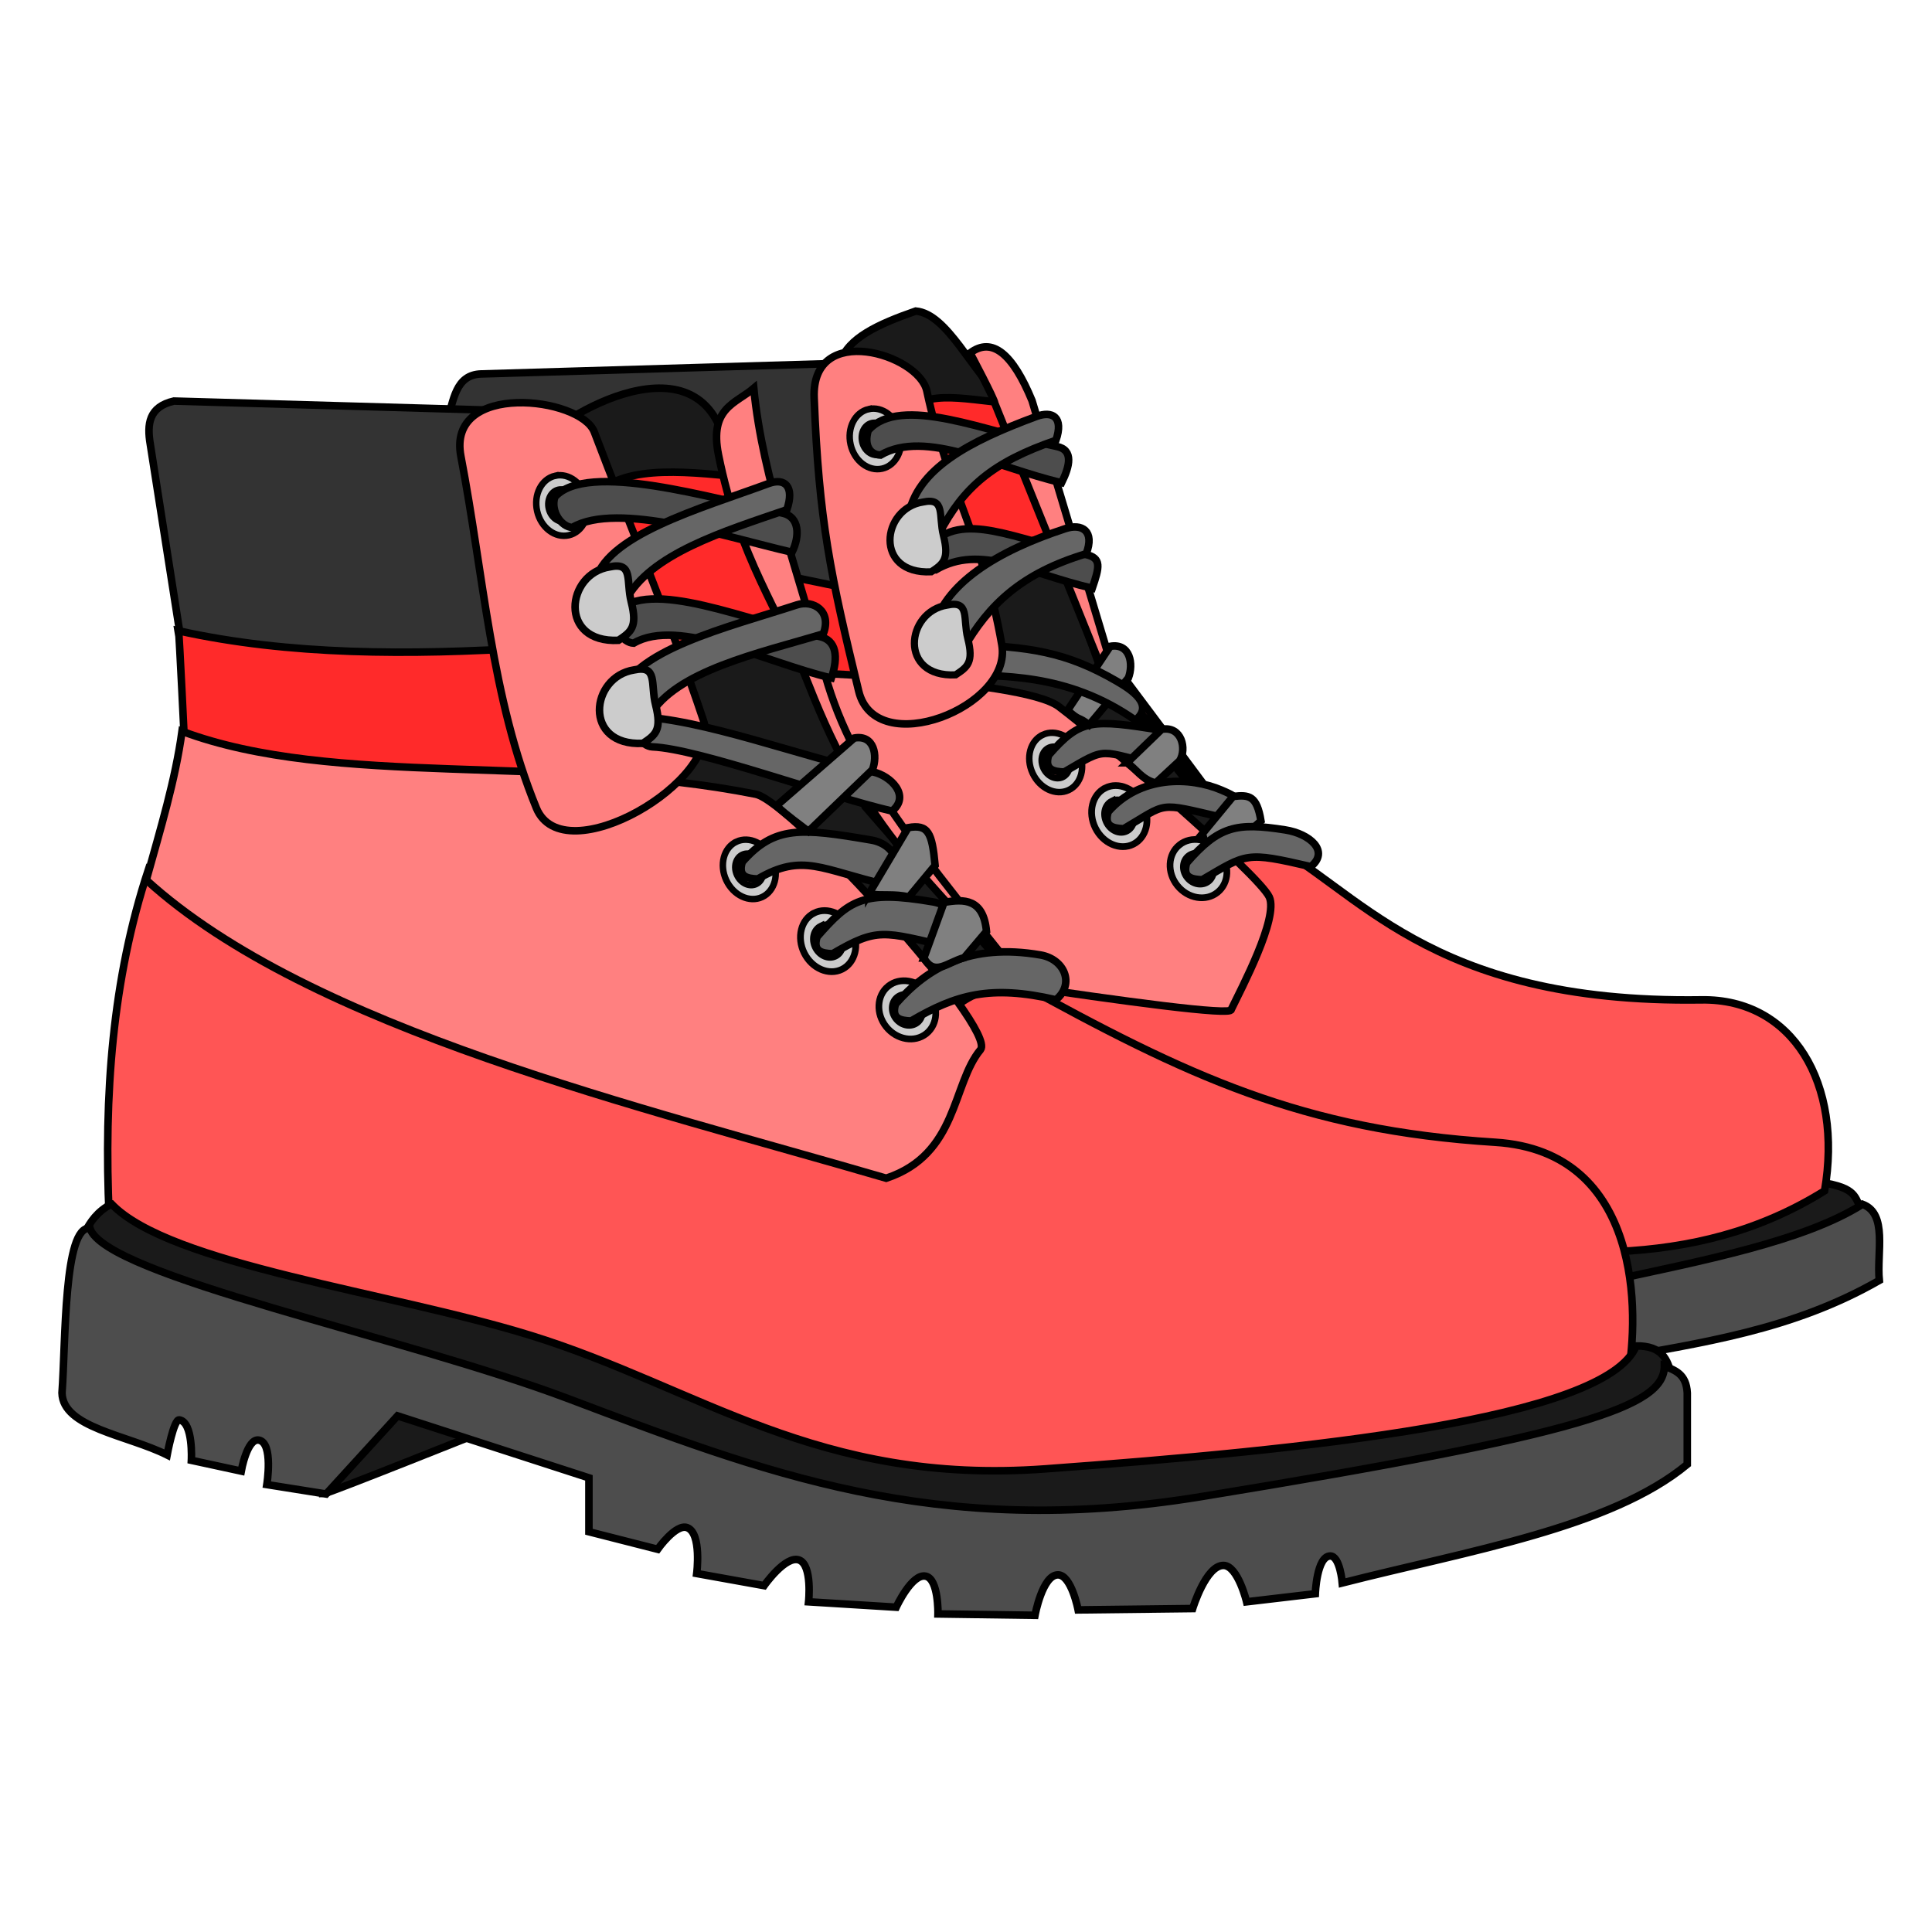
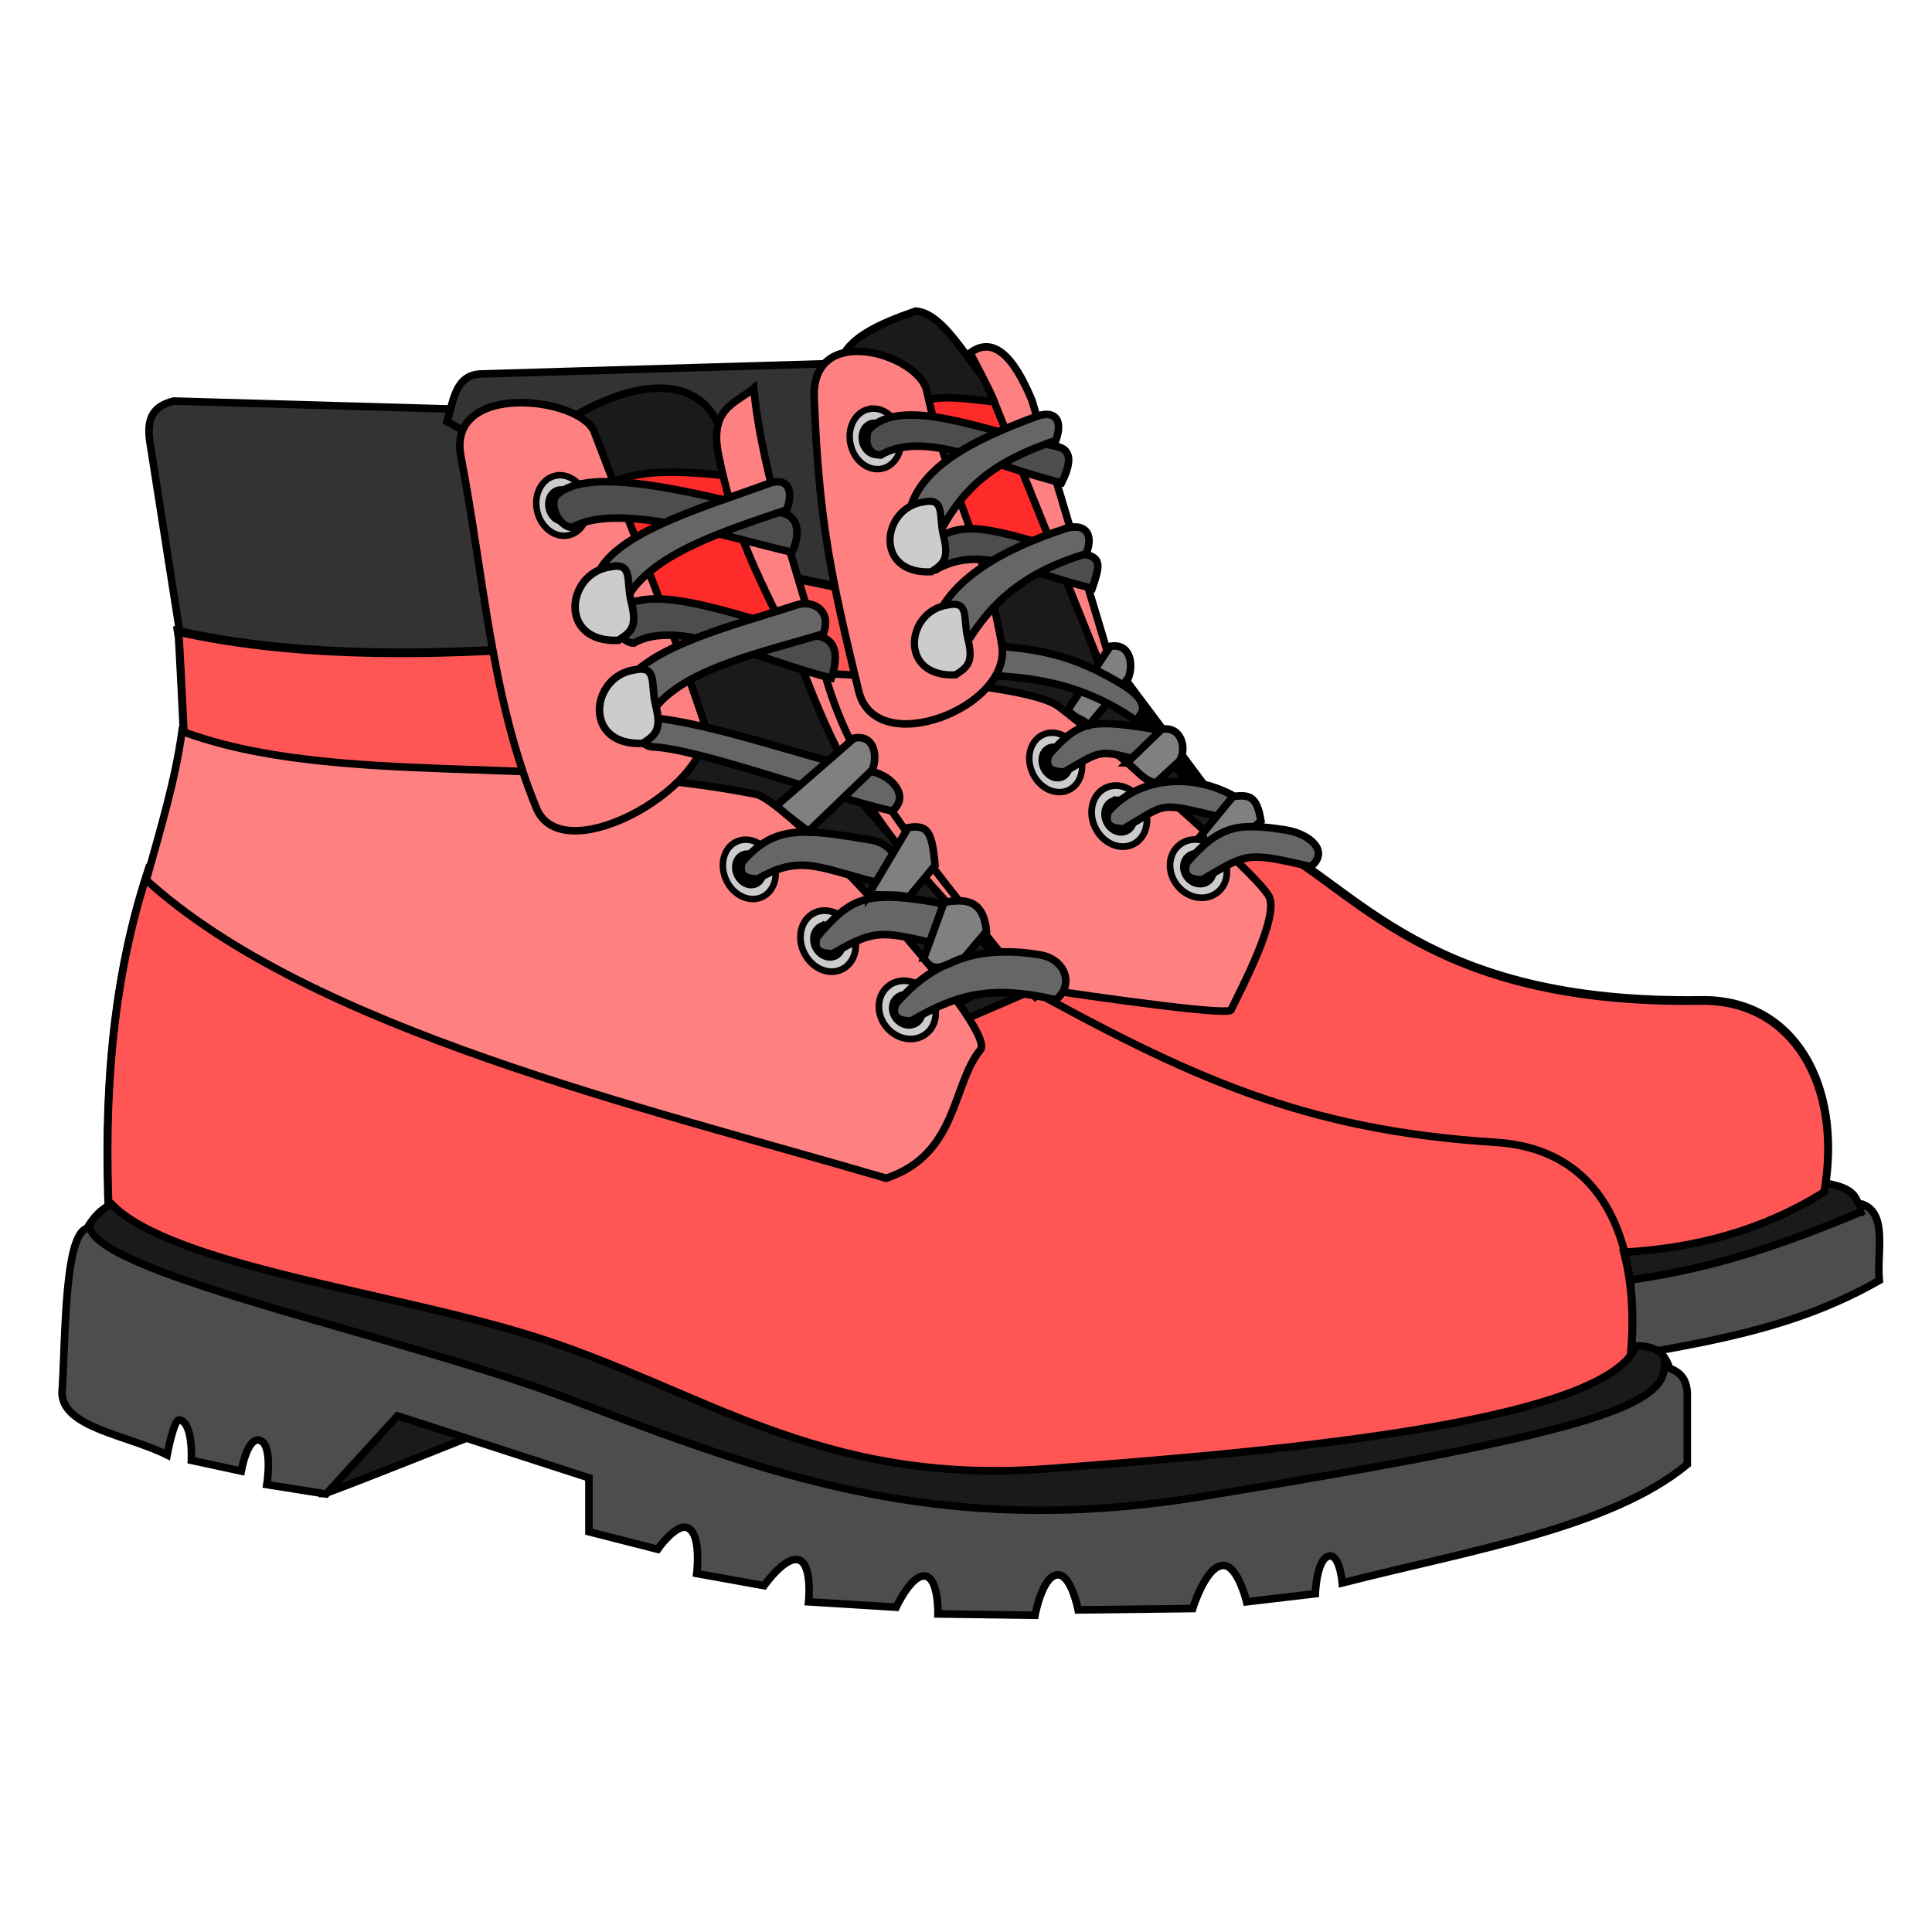
<svg xmlns="http://www.w3.org/2000/svg" viewBox="0 0 256 256" id="svg4206" version="1.1">
  <style id="style3">
    svg { cursor: default; }
  </style>
  <defs id="defs4208">
    </defs>
-   <g id="layer4">
-     <path style="fill:#1a1a1a;fill-rule:evenodd;stroke:#000000;stroke-width:1px;stroke-linecap:butt;stroke-linejoin:miter;stroke-opacity:1;fill-opacity:1" d="m 111.369,47.909 c 1.006,-3.102 4.929,-4.937 9.975,-6.692 4.209,0.368 7.408,8.035 11.617,11.743 l 13.132,36.365 17.678,22.476 -35.103,-15.784 z" id="path4879" />
+   <g id="layer2" style="display:inline">
+     <path style="display:inline;fill:#4d4d4d;fill-opacity:1;fill-rule:evenodd;stroke:#000000;stroke-width:1px;stroke-linecap:butt;stroke-linejoin:miter;stroke-opacity:1" d="m 212.679,169.839 c 12.967,-2.797 26.432,-5.4 34.107,-10.268 3.384,1.238 1.867,6.409 2.232,10.089 -11.522,6.604 -23.501,8.254 -36.161,10.536 z" id="path4724" />
+     <path style="display:inline;fill:none;fill-opacity:1;fill-rule:evenodd;stroke:#000000;stroke-width:1px;stroke-linecap:butt;stroke-linejoin:miter;stroke-opacity:1" d="m 241.767,157.792 c 2.442,-14.219 -4.217,-25.483 -16.305,-25.305 -36.671,0.541 -45.62,-15.05 -58.029,-21.192 l -40.532,19.951 58.715,32.956 c 19.508,1.913 38.488,4.587 56.151,-6.41 z" id="path4728" />
+     <path style="display:inline;fill:#333333;fill-rule:evenodd;stroke:#000000;stroke-width:1px;stroke-linecap:butt;stroke-linejoin:miter;stroke-opacity:1" d="m 23.929,84.482 c -0.089,-0.625 -4.018,-25.625 -4.018,-25.625 -0.446,-2.649 -0.202,-4.952 3.125,-5.714 l 43.571,1.25 1.518,33.661 c -14.815,0.799 -29.615,1.239 -44.196,-3.571 z" id="path4329" />
+     <path style="display:inline;fill:#1a1a1a;fill-opacity:1;fill-rule:evenodd;stroke:#000000;stroke-width:1px;stroke-linecap:butt;stroke-linejoin:miter;stroke-opacity:1" d="m 246.875,160.464 c -1.228,-1.445 -0.426,-2.849 -4.821,-3.661 -7.805,4.651 -19.703,5.893 -30.089,8.393 l 0.982,4.821 c 10.312,-1.244 19.299,-3.368 33.929,-9.554 z" id="path4726" />
+     <path style="display:inline;fill:#333333;fill-opacity:1;fill-rule:evenodd;stroke:#000000;stroke-width:1px;stroke-linecap:butt;stroke-linejoin:miter;stroke-opacity:1" d="m 110.738,48.161 -46.972,1.389 c -3.445,0.102 -3.644,3.519 -4.546,6.313 L 111.117,84.022 Z" id="path4885" />
+   </g>
+   <g id="layer1">
+     <path style="fill:#ff5555;fill-opacity:1;fill-rule:evenodd;stroke:#000000;stroke-width:1px;stroke-linecap:butt;stroke-linejoin:miter;stroke-opacity:1" d="m 92.75,74.078 4.168,18.057 21.717,1.514 -3.029,-14.898 c -0.631,0 -22.855,-4.672 -22.855,-4.672 z M 23.604,83.746 c 0.089,0.357 0.803,15.268 0.803,15.268 15.258,6.031 31.392,5.059 47.322,5.715 L 70.389,85.979 C 54.106,87.002 38.23,86.982 23.604,83.746 Z m 143.771,27.707 -40.531,19.951 1.604,0.9 c -4.366,2.36 -5.303,6.005 -5.469,10.459 -4.284,3.478 2.14,7.296 -4.926,10.332 -35.846,-12.159 -77.681,-19.514 -98.467,-37.652 -4.743,14.379 -5.9,29.85 -5.18,45.893 3.819,7.643 32.578,13.439 61.965,21.072 26.078,13.359 52.335,17.562 78.75,13.75 48.246,-4.297 52.997,-8.522 60.535,-13.75 0.674,-3.663 1.144,-10.289 -0.48,-16.473 9.094,-0.549 17.968,-2.654 26.533,-7.986 2.442,-14.219 -4.217,-25.483 -16.305,-25.305 -36.671,0.541 -45.621,-15.05 -58.029,-21.191 z" id="path4883-3" />
+   </g>
+   <g id="layer4" style="display:inline">
+     <path style="fill:#1a1a1a;fill-opacity:1;fill-rule:evenodd;stroke:#000000;stroke-width:1px;stroke-linecap:butt;stroke-linejoin:miter;stroke-opacity:1" d="m 111.369,47.909 c 1.006,-3.102 4.929,-4.937 9.975,-6.692 4.209,0.368 7.408,8.035 11.617,11.743 l 13.132,36.365 17.678,22.476 -35.103,-15.784 z" id="path4879" />
    <path style="fill:#ff2a2a;fill-rule:evenodd;stroke:#000000;stroke-width:1px;stroke-linecap:butt;stroke-linejoin:miter;stroke-opacity:1" d="m 118.528,55.528 7.946,23.75 c 4.46,-2.929 4.46,-6.983 13.394,-8.264 l -5.514,-17.503 c -7.97,-0.723 -11.533,-2.086 -15.827,2.017 z" id="path4507-6-2" />
    <path style="fill:#ff8080;fill-rule:evenodd;stroke:#000000;stroke-width:1px;stroke-linecap:butt;stroke-linejoin:miter;stroke-opacity:1" d="m 131.825,53.464 c 0,-0.505 -3.283,-6.692 -3.283,-6.692 2.907,-2.18 5.637,0.076 8.207,6.313 l 10.228,34.093 c 0,0 18.435,24.496 17.93,24.244 -0.505,-0.253 -19.445,-24.117 -19.445,-24.117 z" id="path4881" />
-     <path style="fill:#333333;fill-rule:evenodd;stroke:#000000;stroke-width:1px;stroke-linecap:butt;stroke-linejoin:miter;stroke-opacity:1;fill-opacity:1" d="m 110.738,48.161 -46.972,1.389 c -3.445,0.102 -3.644,3.519 -4.546,6.313 L 111.117,84.022 Z" id="path4885" />
-     <path style="fill:#ff2a2a;fill-rule:evenodd;stroke:#000000;stroke-width:1px;stroke-linecap:butt;stroke-linejoin:miter;stroke-opacity:1;fill-opacity:1" d="m 115.662,78.592 c -0.631,0 -22.855,-4.672 -22.855,-4.672 l 4.167,18.056 21.718,1.515 z" id="path4883" />
-     <path style="fill:#1a1a1a;fill-rule:evenodd;stroke:#000000;stroke-width:1px;stroke-linecap:butt;stroke-linejoin:miter;stroke-opacity:1;fill-opacity:1" d="m 246.875,160.464 c -1.228,-1.445 -0.426,-2.849 -4.821,-3.661 -7.805,4.651 -19.703,5.893 -30.089,8.393 l 0.982,4.821 c 10.312,-1.244 19.299,-3.368 33.929,-9.554 z" id="path4726" />
-     <path style="fill:#4d4d4d;fill-rule:evenodd;stroke:#000000;stroke-width:1px;stroke-linecap:butt;stroke-linejoin:miter;stroke-opacity:1;fill-opacity:1" d="m 212.679,169.839 c 12.967,-2.797 26.432,-5.4 34.107,-10.268 3.384,1.238 1.867,6.409 2.232,10.089 -11.522,6.604 -23.501,8.254 -36.161,10.536 z" id="path4724" />
-     <path style="fill:#ff5555;fill-rule:evenodd;stroke:#000000;stroke-width:1px;stroke-linecap:butt;stroke-linejoin:miter;stroke-opacity:1;fill-opacity:1" d="m 241.767,157.792 c 2.442,-14.219 -4.217,-25.483 -16.305,-25.305 -36.671,0.541 -45.62,-15.05 -58.029,-21.192 l -40.532,19.951 58.715,32.956 c 19.508,1.913 38.488,4.587 56.151,-6.41 z" id="path4728" />
+     <path style="fill:none;fill-opacity:1;fill-rule:evenodd;stroke:#000000;stroke-width:1px;stroke-linecap:butt;stroke-linejoin:miter;stroke-opacity:1" d="m 115.662,78.592 c -0.631,0 -22.855,-4.672 -22.855,-4.672 l 4.167,18.056 21.718,1.515 z" id="path4883" />
    <path style="fill:#ff8080;fill-rule:evenodd;stroke:#000000;stroke-width:1px;stroke-linecap:butt;stroke-linejoin:miter;stroke-opacity:1" d="m 103.541,125.69 c 1.01,0.127 59.947,9.819 59.599,8.081 1.403,-2.89 6.291,-12.153 5.051,-14.9 -1.359,-3.008 -22.558,-21.248 -27.905,-25.254 -5.058,-3.789 -38.386,-4.672 -38.386,-4.672 z" id="path4745" />
    <path style="fill:#1a1a1a;fill-rule:evenodd;stroke:#000000;stroke-width:1px;stroke-linecap:butt;stroke-linejoin:miter;stroke-opacity:1" d="m 42.931,197.916 c 0.505,0 21.339,-8.334 21.339,-8.334 L 47.603,182.511 Z" id="path4538" />
    <path style="fill:#1a1a1a;fill-rule:evenodd;stroke:#000000;stroke-width:1px;stroke-linecap:butt;stroke-linejoin:miter;stroke-opacity:1" d="m 71.964,58.321 11.25,57.5 43.75,19.643 9.107,-3.929 L 114.643,106.893 96.607,61.893 C 94.892,42.932 74.765,54.869 71.964,58.321 Z" id="path4503" />
    <path style="fill:#ff2a2a;fill-rule:evenodd;stroke:#000000;stroke-width:1px;stroke-linecap:butt;stroke-linejoin:miter;stroke-opacity:1" d="m 78.929,65.464 7.946,23.75 c 4.46,-2.929 9.637,-5.594 18.571,-6.875 L 99.554,63.321 c -7.97,-0.723 -16.331,-1.959 -20.625,2.143 z" id="path4507" />
    <path style="fill:#ff8080;fill-rule:evenodd;stroke:#000000;stroke-width:1px;stroke-linecap:butt;stroke-linejoin:miter;stroke-opacity:1" d="m 137.5,132.429 c -16.023,-20.086 -25.009,-30.275 -28.53,-44.366 -3.049,-12.206 -7.916,-24.412 -9.091,-36.618 -2.41,2.053 -5.927,2.616 -4.672,8.839 2.787,13.819 7.997,20.371 11.996,30.557 7.482,19.06 15.143,25.186 30.298,41.589 z" id="path4505" />
-     <path style="fill:#333333;fill-rule:evenodd;stroke:#000000;stroke-width:1px;stroke-linecap:butt;stroke-linejoin:miter;stroke-opacity:1" d="m 23.929,84.482 c -0.089,-0.625 -4.018,-25.625 -4.018,-25.625 -0.446,-2.649 -0.202,-4.952 3.125,-5.714 l 43.571,1.25 1.518,33.661 c -14.815,0.799 -29.615,1.239 -44.196,-3.571 z" id="path4329" />
-     <path style="fill:#ff5555;fill-rule:evenodd;stroke:#000000;stroke-width:1px;stroke-linecap:butt;stroke-linejoin:miter;stroke-opacity:1" d="m 14.464,161.179 c -0.72,-16.042 0.435,-31.513 5.179,-45.893 20.786,18.139 62.621,25.494 98.467,37.653 7.066,-3.036 0.642,-6.854 4.926,-10.332 0.226,-6.071 1.858,-10.649 11.696,-12.5 22.666,12.507 37.792,19.638 63.393,21.25 19.575,1.233 19.045,22.978 17.589,30.893 -7.538,5.228 -12.29,9.453 -60.536,13.75 -26.415,3.812 -52.672,-0.391 -78.75,-13.75 -29.387,-7.633 -58.145,-13.428 -61.964,-21.071 z" id="path4323" />
+     <path style="fill:none;fill-rule:evenodd;stroke:#000000;stroke-width:1px;stroke-linecap:butt;stroke-linejoin:miter;stroke-opacity:1" d="m 14.464,161.179 c -0.72,-16.042 0.435,-31.513 5.179,-45.893 20.786,18.139 62.621,25.494 98.467,37.653 7.066,-3.036 0.642,-6.854 4.926,-10.332 0.226,-6.071 1.858,-10.649 11.696,-12.5 22.666,12.507 37.792,19.638 63.393,21.25 19.575,1.233 19.045,22.978 17.589,30.893 -7.538,5.228 -12.29,9.453 -60.536,13.75 -26.415,3.812 -52.672,-0.391 -78.75,-13.75 -29.387,-7.633 -58.145,-13.428 -61.964,-21.071 z" id="path4323" />
    <path style="fill:#1a1a1a;fill-rule:evenodd;stroke:#000000;stroke-width:1px;stroke-linecap:butt;stroke-linejoin:miter;stroke-opacity:1" d="m 14.773,159.53 c -1.898,1.006 -2.802,2.366 -3.536,3.788 -1.331,6.2 48.096,18.494 51.392,21.339 11.538,9.963 71.416,28.972 129.173,13.132 30.338,-2.431 27.749,-9.352 29.673,-15.657 -0.546,-1.937 -1.162,-3.827 -4.672,-3.788 -3.986,9.756 -43.877,13.767 -78.287,16.289 -30.231,2.216 -45.939,-10.795 -68.185,-17.678 -18.774,-5.808 -47.826,-9.344 -55.558,-17.425 z" id="path4321" />
    <path style="fill:#4d4d4d;fill-rule:evenodd;stroke:#000000;stroke-width:1px;stroke-linecap:butt;stroke-linejoin:miter;stroke-opacity:1" d="m 11.916,162.751 c -3.48,-0.371 -3.207,15.076 -3.701,21.82 0.115,4.61 8.627,5.564 13.929,8.214 0,0 0.878,-4.747 1.607,-4.643 1.875,0.268 1.607,5.357 1.607,5.357 l 6.607,1.429 c 0,0 0.771,-4.369 2.321,-4.107 1.969,0.332 1.071,5.893 1.071,5.893 l 7.857,1.25 9.464,-10.357 25.357,8.214 0,7.143 9.107,2.321 c 0,0 2.419,-3.442 3.929,-2.857 1.927,0.746 1.25,6.071 1.25,6.071 l 8.929,1.607 c 0,0 2.848,-4.066 4.643,-3.393 1.771,0.664 1.25,5.536 1.25,5.536 l 11.607,0.714 c 0,0 2.082,-4.532 3.929,-4.107 1.706,0.392 1.607,5 1.607,5 l 12.857,0.179 c 0,0 0.983,-5.349 3.036,-5.357 1.787,-0.007 2.679,4.643 2.679,4.643 l 15.179,-0.179 c 0,0 1.763,-5.786 4.107,-5.714 1.898,0.058 3.036,4.821 3.036,4.821 l 9.107,-1.071 c 0,0 0.174,-4.957 1.964,-5 1.305,-0.032 1.607,3.571 1.607,3.571 16.783,-4.282 35.583,-7.315 45.714,-15.714 l 0,-9.464 c -0.136,-2.545 -1.632,-2.987 -3.036,-3.571 0.015,5.372 -10.635,9.022 -61.429,17.321 -35.245,5.759 -58.277,-3.362 -83.929,-13.036 C 53.333,177.048 13.937,169.078 11.916,162.751 Z" id="path4319" />
-     <path style="fill:#ff2a2a;fill-rule:evenodd;stroke:#000000;stroke-width:1px;stroke-linecap:butt;stroke-linejoin:miter;stroke-opacity:1" d="m 23.661,83.589 c 0.089,0.357 0.804,15.268 0.804,15.268 15.258,6.031 31.392,5.058 47.321,5.714 L 70.446,85.821 C 54.164,86.845 38.287,86.825 23.661,83.589 Z" id="path4327" />
+     <path style="fill:none;fill-rule:evenodd;stroke:#000000;stroke-width:1px;stroke-linecap:butt;stroke-linejoin:miter;stroke-opacity:1" d="m 23.661,83.589 c 0.089,0.357 0.804,15.268 0.804,15.268 15.258,6.031 31.392,5.058 47.321,5.714 L 70.446,85.821 C 54.164,86.845 38.287,86.825 23.661,83.589 Z" id="path4327" />
    <path style="fill:#ff8080;fill-rule:evenodd;stroke:#000000;stroke-width:1px;stroke-linecap:butt;stroke-linejoin:miter;stroke-opacity:1" d="m 24.117,96.901 c -0.886,6.468 -2.841,12.893 -4.735,19.698 21.707,19.757 65.852,30.096 98.048,39.522 9.529,-3.181 8.694,-12.48 12.501,-17.046 2.175,-2.883 -25.07,-32.902 -29.799,-33.84 C 73.23,99.899 44.19,104.417 24.117,96.901 Z" id="path4325" />
    <path style="fill:#ff8080;fill-rule:evenodd;stroke:#000000;stroke-width:1px;stroke-linecap:butt;stroke-linejoin:miter;stroke-opacity:1" d="m 71.071,107.071 c -6.007,-14.651 -6.948,-30.661 -10,-46.607 -1.91,-9.978 15.911,-7.884 17.679,-3.214 4.821,12.738 9.931,24.653 14.464,38.214 2.651,7.932 -18.54,20.393 -22.143,11.607 z" id="path4501" />
    <path style="fill:#cccccc;fill-opacity:1;stroke:#000000;stroke-width:0.883;stroke-miterlimit:4;stroke-dasharray:none;stroke-opacity:1" d="m 117.696,130.672 a 4.032,3.585 51.17 0 0 -0.266,5.389 4.032,3.585 51.17 0 0 5.322,0.892 4.032,3.585 51.17 0 0 0.265,-5.388 4.032,3.585 51.17 0 0 -5.32,-0.893 z m 1.184,1.472 a 2.143,1.905 51.17 0 1 2.828,0.474 2.143,1.905 51.17 0 1 -0.141,2.864 2.143,1.905 51.17 0 1 -2.828,-0.474 2.143,1.905 51.17 0 1 0.141,-2.864 z" id="path4331" />
    <path style="fill:#cccccc;fill-opacity:1;stroke:#000000;stroke-width:0.891;stroke-miterlimit:4;stroke-dasharray:none;stroke-opacity:1" d="m 107.882,120.978 a 4.162,3.537 63.596 0 0 -1.318,5.3 4.162,3.537 63.596 0 0 5.019,2.154 4.162,3.537 63.596 0 0 1.317,-5.3 4.162,3.537 63.596 0 0 -5.018,-2.155 z m 0.867,1.746 a 2.212,1.88 63.596 0 1 2.667,1.145 2.212,1.88 63.596 0 1 -0.7,2.816 2.212,1.88 63.596 0 1 -2.667,-1.145 2.212,1.88 63.596 0 1 0.7,-2.817 z" id="path4331-0" />
    <path style="fill:#cccccc;fill-opacity:1;stroke:#000000;stroke-width:0.858;stroke-miterlimit:4;stroke-dasharray:none;stroke-opacity:1" d="m 97.586,111.527 a 4.044,3.375 65.134 0 0 -1.362,5.088 4.044,3.375 65.134 0 0 4.763,2.249 4.044,3.375 65.134 0 0 1.361,-5.088 4.044,3.375 65.134 0 0 -4.762,-2.25 z m 0.797,1.719 a 2.149,1.793 65.134 0 1 2.531,1.196 2.149,1.793 65.134 0 1 -0.724,2.704 2.149,1.793 65.134 0 1 -2.531,-1.196 2.149,1.793 65.134 0 1 0.724,-2.704 z" id="path4331-5" />
    <path style="fill:#666666;fill-opacity:1;fill-rule:evenodd;stroke:#000000;stroke-width:1px;stroke-linecap:butt;stroke-linejoin:miter;stroke-opacity:1" d="m 118.661,133.054 c 4.254,-4.868 9.897,-8.112 19.196,-6.518 3.232,0.554 4.578,3.885 2.054,5.938 -8.675,-2.008 -13.216,-0.687 -19.196,2.812 -1.41,-0.061 -2.635,-0.296 -2.054,-2.232 z" id="path4366" />
    <path style="fill:#666666;fill-rule:evenodd;stroke:#000000;stroke-width:1px;stroke-linecap:butt;stroke-linejoin:miter;stroke-opacity:1" d="m 108.26,124.146 c 4.254,-4.868 6.058,-6.237 15.357,-4.643 3.232,0.554 4.578,3.885 2.054,5.938 -8.675,-2.008 -9.377,-2.562 -15.357,0.937 -1.41,-0.061 -2.635,-0.296 -2.054,-2.232 z" id="path4366-3" />
    <path style="fill:#666666;fill-opacity:1;fill-rule:evenodd;stroke:#000000;stroke-width:1px;stroke-linecap:butt;stroke-linejoin:miter;stroke-opacity:1" d="m 98.349,114.235 c 4.254,-4.868 7.814,-4.514 17.113,-2.919 3.232,0.554 4.578,3.885 2.054,5.938 -8.675,-2.008 -11.133,-4.286 -17.113,-0.786 -1.41,-0.061 -2.635,-0.296 -2.054,-2.232 z" id="path4366-7" />
    <path style="fill:#808080;fill-opacity:1;fill-rule:evenodd;stroke:#000000;stroke-width:1px;stroke-linecap:butt;stroke-linejoin:miter;stroke-opacity:1" d="m 122.411,126.938 2.679,-7.366 c 2.672,-0.474 5.22,-0.497 5.625,3.839 l -2.946,3.482 c -2.314,0.64 -3.915,2.532 -5.357,0.045 z" id="path4389" />
    <path style="fill:#808080;fill-rule:evenodd;stroke:#000000;stroke-width:1px;stroke-linecap:butt;stroke-linejoin:miter;stroke-opacity:1" d="m 115.113,118.463 5.223,-8.795 c 2.672,-0.474 3.167,0.663 3.571,5 l -3.482,4.196 c -1.886,-0.473 -3.424,-0.136 -5.312,-0.402 z" id="path4389-1" />
    <path style="fill:#666666;fill-opacity:1;fill-rule:evenodd;stroke:#000000;stroke-width:1px;stroke-linecap:butt;stroke-linejoin:miter;stroke-opacity:1" d="m 84.123,94.944 c 8.896,0.221 22.338,5.44 31.577,7.349 2.25,0.465 5.025,3.126 2.5,5.179 -8.675,-2.008 -25.597,-8.259 -31.756,-8.509 -1.41,-0.061 -2.903,-2.082 -2.321,-4.018 z" id="path4366-7-0" />
    <path style="fill:#cccccc;fill-opacity:1;stroke:#000000;stroke-width:0.858;stroke-miterlimit:4;stroke-dasharray:none;stroke-opacity:1" d="m 73.564,63.04 a 4.044,3.375 77.119 0 0 -2.389,4.695 4.044,3.375 77.119 0 0 4.192,3.19 4.044,3.375 77.119 0 0 2.388,-4.694 4.044,3.375 77.119 0 0 -4.191,-3.19 z m 0.422,1.847 a 2.149,1.793 77.119 0 1 2.227,1.695 2.149,1.793 77.119 0 1 -1.269,2.495 2.149,1.793 77.119 0 1 -2.227,-1.695 2.149,1.793 77.119 0 1 1.269,-2.495 z" id="path4331-5-8" />
    <path style="fill:#4d4d4d;fill-opacity:1;fill-rule:evenodd;stroke:#000000;stroke-width:1px;stroke-linecap:butt;stroke-linejoin:miter;stroke-opacity:1" d="m 81.633,81.208 c 4.254,-4.868 17.717,1.221 26.956,3.13 2.25,0.465 2.523,2.69 1.577,5.499 -8.675,-2.008 -20.231,-8.111 -26.211,-4.611 -1.41,-0.061 -2.903,-2.082 -2.321,-4.018 z" id="path4366-7-0-3" />
    <path style="fill:#4d4d4d;fill-opacity:1;fill-rule:evenodd;stroke:#000000;stroke-width:1px;stroke-linecap:butt;stroke-linejoin:miter;stroke-opacity:1" d="m 73.508,65.872 c 4.254,-4.868 20.936,0.211 30.176,2.12 2.25,0.465 2.333,3.005 1.261,5.184 -8.675,-2.008 -23.135,-6.785 -29.115,-3.285 -1.41,-0.061 -2.903,-2.082 -2.321,-4.018 z" id="path4366-7-0-3-4" />
    <path style="fill:#666666;fill-opacity:1;fill-rule:evenodd;stroke:#000000;stroke-width:1px;stroke-linecap:butt;stroke-linejoin:miter;stroke-opacity:1" d="m 78.812,77.358 c 1.031,-6.382 14.185,-10.017 23.035,-13.289 2.155,-0.797 3.468,0.395 2.413,3.473 -8.423,2.889 -18.13,5.862 -21.351,11.996 -1.229,0.694 -3.565,-0.229 -4.096,-2.18 z" id="path4366-7-0-3-9" />
    <path style="fill:#666666;fill-opacity:1;fill-rule:evenodd;stroke:#000000;stroke-width:1px;stroke-linecap:butt;stroke-linejoin:miter;stroke-opacity:1" d="m 82.053,92.552 c 1.275,-6.338 14.558,-9.467 23.526,-12.398 2.184,-0.714 4.681,0.8 3.509,3.835 -8.527,2.565 -19.572,4.891 -23.025,10.898 -1.254,0.647 -3.554,-0.365 -4.01,-2.335 z" id="path4366-7-0-3-6" />
    <path style="fill:#cccccc;fill-opacity:1;fill-rule:evenodd;stroke:#000000;stroke-width:1px;stroke-linecap:butt;stroke-linejoin:miter;stroke-opacity:1" d="m 84.018,88.768 c -5.79,0.893 -6.818,10.108 1.161,9.732 1.671,-1.107 2.55,-1.735 1.696,-5.089 -0.702,-2.758 0.33,-5.33 -2.857,-4.643 z" id="path4427" />
    <path style="fill:#cccccc;fill-opacity:1;fill-rule:evenodd;stroke:#000000;stroke-width:1px;stroke-linecap:butt;stroke-linejoin:miter;stroke-opacity:1" d="m 80.786,75.114 c -5.79,0.893 -6.818,10.108 1.161,9.732 1.671,-1.107 2.55,-1.735 1.696,-5.089 -0.702,-2.758 0.33,-5.33 -2.857,-4.643 z" id="path4427-1" />
    <path style="fill:#808080;fill-opacity:1;fill-rule:evenodd;stroke:#000000;stroke-width:1px;stroke-linecap:butt;stroke-linejoin:miter;stroke-opacity:1" d="m 102.881,106.766 10.312,-8.973 c 2.672,-0.474 3.122,2.36 2.411,4.196 l -8.482,8.17 c -1.562,-1.218 -2.523,-1.841 -4.241,-3.393 z" id="path4389-7" />
    <path style="fill:#cccccc;fill-opacity:1;stroke:#000000;stroke-width:0.883;stroke-miterlimit:4;stroke-dasharray:none;stroke-opacity:1" d="m 156.276,111.958 a 4.032,3.585 51.17 0 0 -0.266,5.389 4.032,3.585 51.17 0 0 5.322,0.892 4.032,3.585 51.17 0 0 0.265,-5.388 4.032,3.585 51.17 0 0 -5.32,-0.893 z m 1.184,1.472 a 2.143,1.905 51.17 0 1 2.828,0.474 2.143,1.905 51.17 0 1 -0.141,2.864 2.143,1.905 51.17 0 1 -2.828,-0.474 2.143,1.905 51.17 0 1 0.141,-2.864 z" id="path4331-52-2" />
    <path style="fill:#cccccc;fill-opacity:1;stroke:#000000;stroke-width:0.891;stroke-miterlimit:4;stroke-dasharray:none;stroke-opacity:1" d="m 146.462,104.411 a 4.162,3.537 63.596 0 0 -1.318,5.3 4.162,3.537 63.596 0 0 5.019,2.154 4.162,3.537 63.596 0 0 1.317,-5.3 4.162,3.537 63.596 0 0 -5.018,-2.155 z m 0.867,1.746 a 2.212,1.88 63.596 0 1 2.667,1.145 2.212,1.88 63.596 0 1 -0.7,2.816 2.212,1.88 63.596 0 1 -2.667,-1.145 2.212,1.88 63.596 0 1 0.7,-2.817 z" id="path4331-0-2-6" />
    <path style="fill:#cccccc;fill-opacity:1;stroke:#000000;stroke-width:0.858;stroke-miterlimit:4;stroke-dasharray:none;stroke-opacity:1" d="m 138.186,97.359 a 4.044,3.375 65.134 0 0 -1.362,5.088 4.044,3.375 65.134 0 0 4.763,2.249 4.044,3.375 65.134 0 0 1.361,-5.088 4.044,3.375 65.134 0 0 -4.762,-2.25 z m 0.797,1.719 a 2.149,1.793 65.134 0 1 2.531,1.196 2.149,1.793 65.134 0 1 -0.724,2.704 2.149,1.793 65.134 0 1 -2.531,-1.196 2.149,1.793 65.134 0 1 0.724,-2.704 z" id="path4331-5-2-6" />
    <path style="fill:#666666;fill-rule:evenodd;stroke:#000000;stroke-width:1px;stroke-linecap:butt;stroke-linejoin:miter;stroke-opacity:1" d="m 146.84,107.578 c 4.257,-4.849 10.821,-4.68 15.041,-2.875 3.015,1.289 2.558,1.549 0.033,3.602 -8.675,-2.008 -7.041,-1.994 -13.021,1.506 -1.41,-0.061 -2.635,-0.296 -2.054,-2.232 z" id="path4366-3-7-7" />
    <path style="fill:#666666;fill-opacity:1;fill-rule:evenodd;stroke:#000000;stroke-width:1px;stroke-linecap:butt;stroke-linejoin:miter;stroke-opacity:1" d="m 138.949,100.067 c 4.254,-4.868 5.711,-4.772 15.03,-3.298 1.907,0.302 0.601,1.928 0.033,4.738 -8.675,-2.008 -7.029,-2.707 -13.009,0.792 -1.41,-0.061 -2.635,-0.296 -2.054,-2.232 z" id="path4366-7-08-3" />
    <path style="fill:#808080;fill-opacity:1;fill-rule:evenodd;stroke:#000000;stroke-width:1px;stroke-linecap:butt;stroke-linejoin:miter;stroke-opacity:1" d="m 159.323,110.468 4.065,-4.933 c 2.125,-0.242 3.145,-0.121 3.695,3.24 l -3.803,3.402 c -2.401,-0.033 -3.267,1.083 -3.956,-1.709 z" id="path4389-0-9" />
    <path style="fill:#808080;fill-rule:evenodd;stroke:#000000;stroke-width:1px;stroke-linecap:butt;stroke-linejoin:miter;stroke-opacity:1" d="m 149.336,101.075 4.592,-4.438 c 2.672,-0.474 3.356,2.62 2.372,4.179 l -3.166,2.934 c -1.886,-0.473 -2.603,-1.904 -3.797,-2.675 z" id="path4389-1-5-8" />
    <path style="fill:#808080;fill-opacity:1;fill-rule:evenodd;stroke:#000000;stroke-width:1px;stroke-linecap:butt;stroke-linejoin:miter;stroke-opacity:1" d="m 141.46,94.113 5.641,-8.468 c 2.672,-0.474 3.122,2.36 2.411,4.196 l -5.199,6.212 c -1.562,-1.218 -1.134,-0.389 -2.852,-1.941 z" id="path4389-7-2-1" />
    <path style="fill:#666666;fill-opacity:1;fill-rule:evenodd;stroke:#000000;stroke-width:1px;stroke-linecap:butt;stroke-linejoin:miter;stroke-opacity:1" d="m 127.487,85.42 c 8.896,0.221 13.812,0.975 20.461,4.829 1.988,1.152 5.025,3.126 2.5,5.179 -9.122,-6.383 -17.953,-5.802 -24.112,-6.053 -1.41,-0.061 0.569,-2.019 1.151,-3.955 z" id="path4366-7-0-8-4" />
    <path style="fill:#ff8080;fill-rule:evenodd;stroke:#000000;stroke-width:1px;stroke-linecap:butt;stroke-linejoin:miter;stroke-opacity:1" d="m 113.782,91.579 c -3.733,-15.388 -5.284,-22.645 -5.902,-38.869 -0.386,-10.152 13.886,-5.779 14.931,-0.896 2.849,13.319 7.497,19.554 9.937,33.643 1.427,8.24 -16.727,15.35 -18.966,6.122 z" id="path4501-6-7" />
    <path style="fill:#cccccc;fill-opacity:1;stroke:#000000;stroke-width:0.858;stroke-miterlimit:4;stroke-dasharray:none;stroke-opacity:1" d="m 115.097,54.21 a 4.044,3.375 77.119 0 0 -2.389,4.695 4.044,3.375 77.119 0 0 4.192,3.19 4.044,3.375 77.119 0 0 2.388,-4.694 4.044,3.375 77.119 0 0 -4.191,-3.19 z m 0.422,1.847 a 2.149,1.793 77.119 0 1 2.227,1.695 2.149,1.793 77.119 0 1 -1.269,2.495 2.149,1.793 77.119 0 1 -2.227,-1.695 2.149,1.793 77.119 0 1 1.269,-2.495 z" id="path4331-5-8-0-4" />
    <path style="fill:#4d4d4d;fill-opacity:1;fill-rule:evenodd;stroke:#000000;stroke-width:1px;stroke-linecap:butt;stroke-linejoin:miter;stroke-opacity:1" d="m 123.166,72.378 c 4.254,-4.868 11.377,-0.833 20.617,1.076 2.25,0.465 1.891,1.679 0.945,4.489 -8.675,-2.008 -14.776,-5.931 -20.756,-2.431 -1.41,-0.061 -1.388,-1.198 -0.806,-3.134 z" id="path4366-7-0-3-2-4" />
    <path style="fill:#4d4d4d;fill-opacity:1;fill-rule:evenodd;stroke:#000000;stroke-width:1px;stroke-linecap:butt;stroke-linejoin:miter;stroke-opacity:1" d="m 115.041,57.042 c 4.254,-4.868 15.758,0.211 24.997,2.12 2.25,0.465 1.702,2.626 0.629,4.805 -8.675,-2.008 -18.02,-7.164 -24,-3.664 -1.41,-0.061 -2.209,-1.324 -1.627,-3.26 z" id="path4366-7-0-3-4-1-8" />
    <path style="fill:#666666;fill-opacity:1;fill-rule:evenodd;stroke:#000000;stroke-width:1px;stroke-linecap:butt;stroke-linejoin:miter;stroke-opacity:1" d="m 120.345,68.529 c 1.031,-6.382 8.118,-10.068 16.968,-13.34 2.155,-0.797 3.658,0.08 2.602,3.157 -8.423,2.889 -12.253,6.228 -15.473,12.362 -1.229,0.694 -3.565,-0.229 -4.096,-2.18 z" id="path4366-7-0-3-9-8-6" />
    <path style="fill:#666666;fill-opacity:1;fill-rule:evenodd;stroke:#000000;stroke-width:1px;stroke-linecap:butt;stroke-linejoin:miter;stroke-opacity:1" d="m 123.586,83.723 c 1.275,-6.338 8.619,-10.748 17.587,-13.679 2.184,-0.714 3.923,0.295 2.751,3.33 -8.527,2.565 -12.875,6.677 -16.328,12.684 -1.254,0.647 -3.554,-0.365 -4.01,-2.335 z" id="path4366-7-0-3-6-8-1" />
    <path style="fill:#cccccc;fill-opacity:1;fill-rule:evenodd;stroke:#000000;stroke-width:0.95px;stroke-linecap:butt;stroke-linejoin:miter;stroke-opacity:1" d="m 125.516,80.179 c -5.5,0.848 -6.477,9.603 1.103,9.246 1.588,-1.051 2.422,-1.648 1.612,-4.835 -0.667,-2.621 0.314,-5.064 -2.714,-4.411 z" id="path4427-6-3" />
    <path style="fill:#cccccc;fill-opacity:1;fill-rule:evenodd;stroke:#000000;stroke-width:0.95px;stroke-linecap:butt;stroke-linejoin:miter;stroke-opacity:1" d="m 122.284,66.525 c -5.5,0.848 -6.477,9.603 1.103,9.246 1.588,-1.051 2.422,-1.648 1.612,-4.835 -0.667,-2.621 0.314,-5.064 -2.714,-4.411 z" id="path4427-1-3-6" />
    <path style="fill:#666666;fill-opacity:1;fill-rule:evenodd;stroke:#000000;stroke-width:1px;stroke-linecap:butt;stroke-linejoin:miter;stroke-opacity:1" d="m 157.24,114.34 c 4.254,-4.868 6.551,-5.397 13.072,-4.371 3.24,0.51 5.904,2.812 3.379,4.864 -8.675,-2.008 -8.418,-1.76 -14.398,1.739 -1.41,-0.061 -2.635,-0.296 -2.054,-2.232 z" id="path4366-9-1" />
  </g>
-   <g id="layer3" style="opacity:1" />
+   <g id="layer3" style="display:inline;opacity:1" />
</svg>
